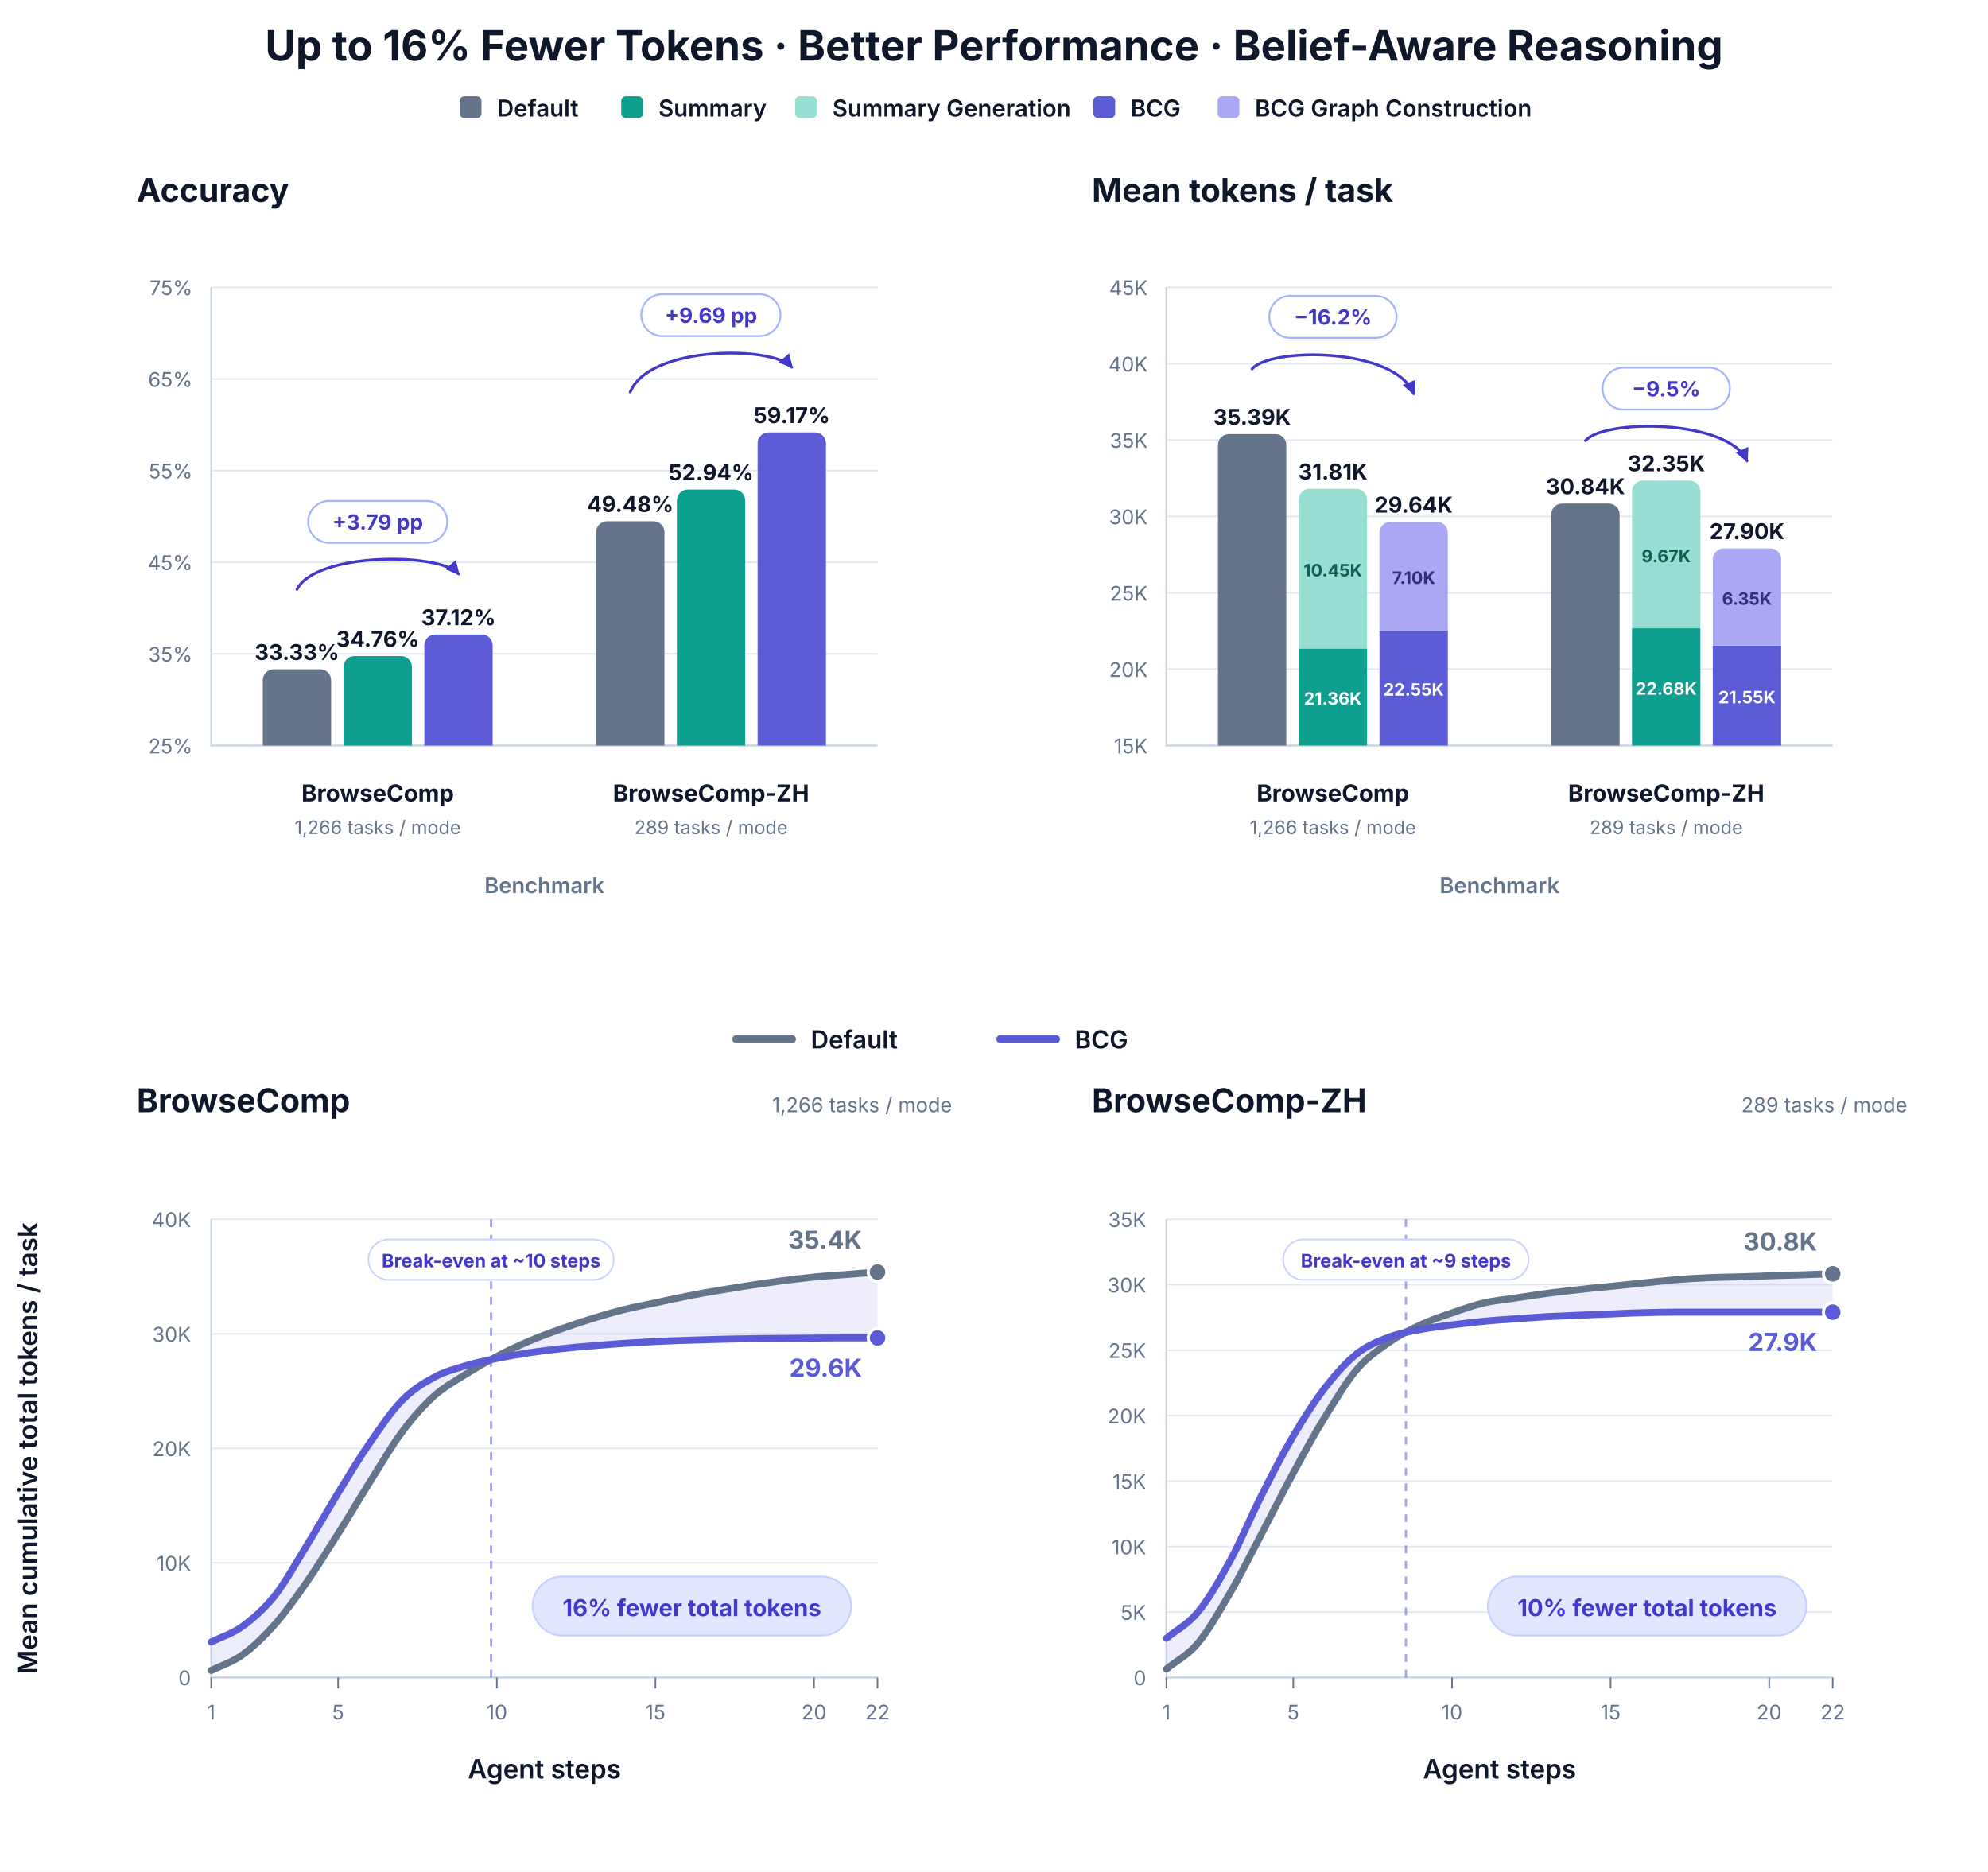
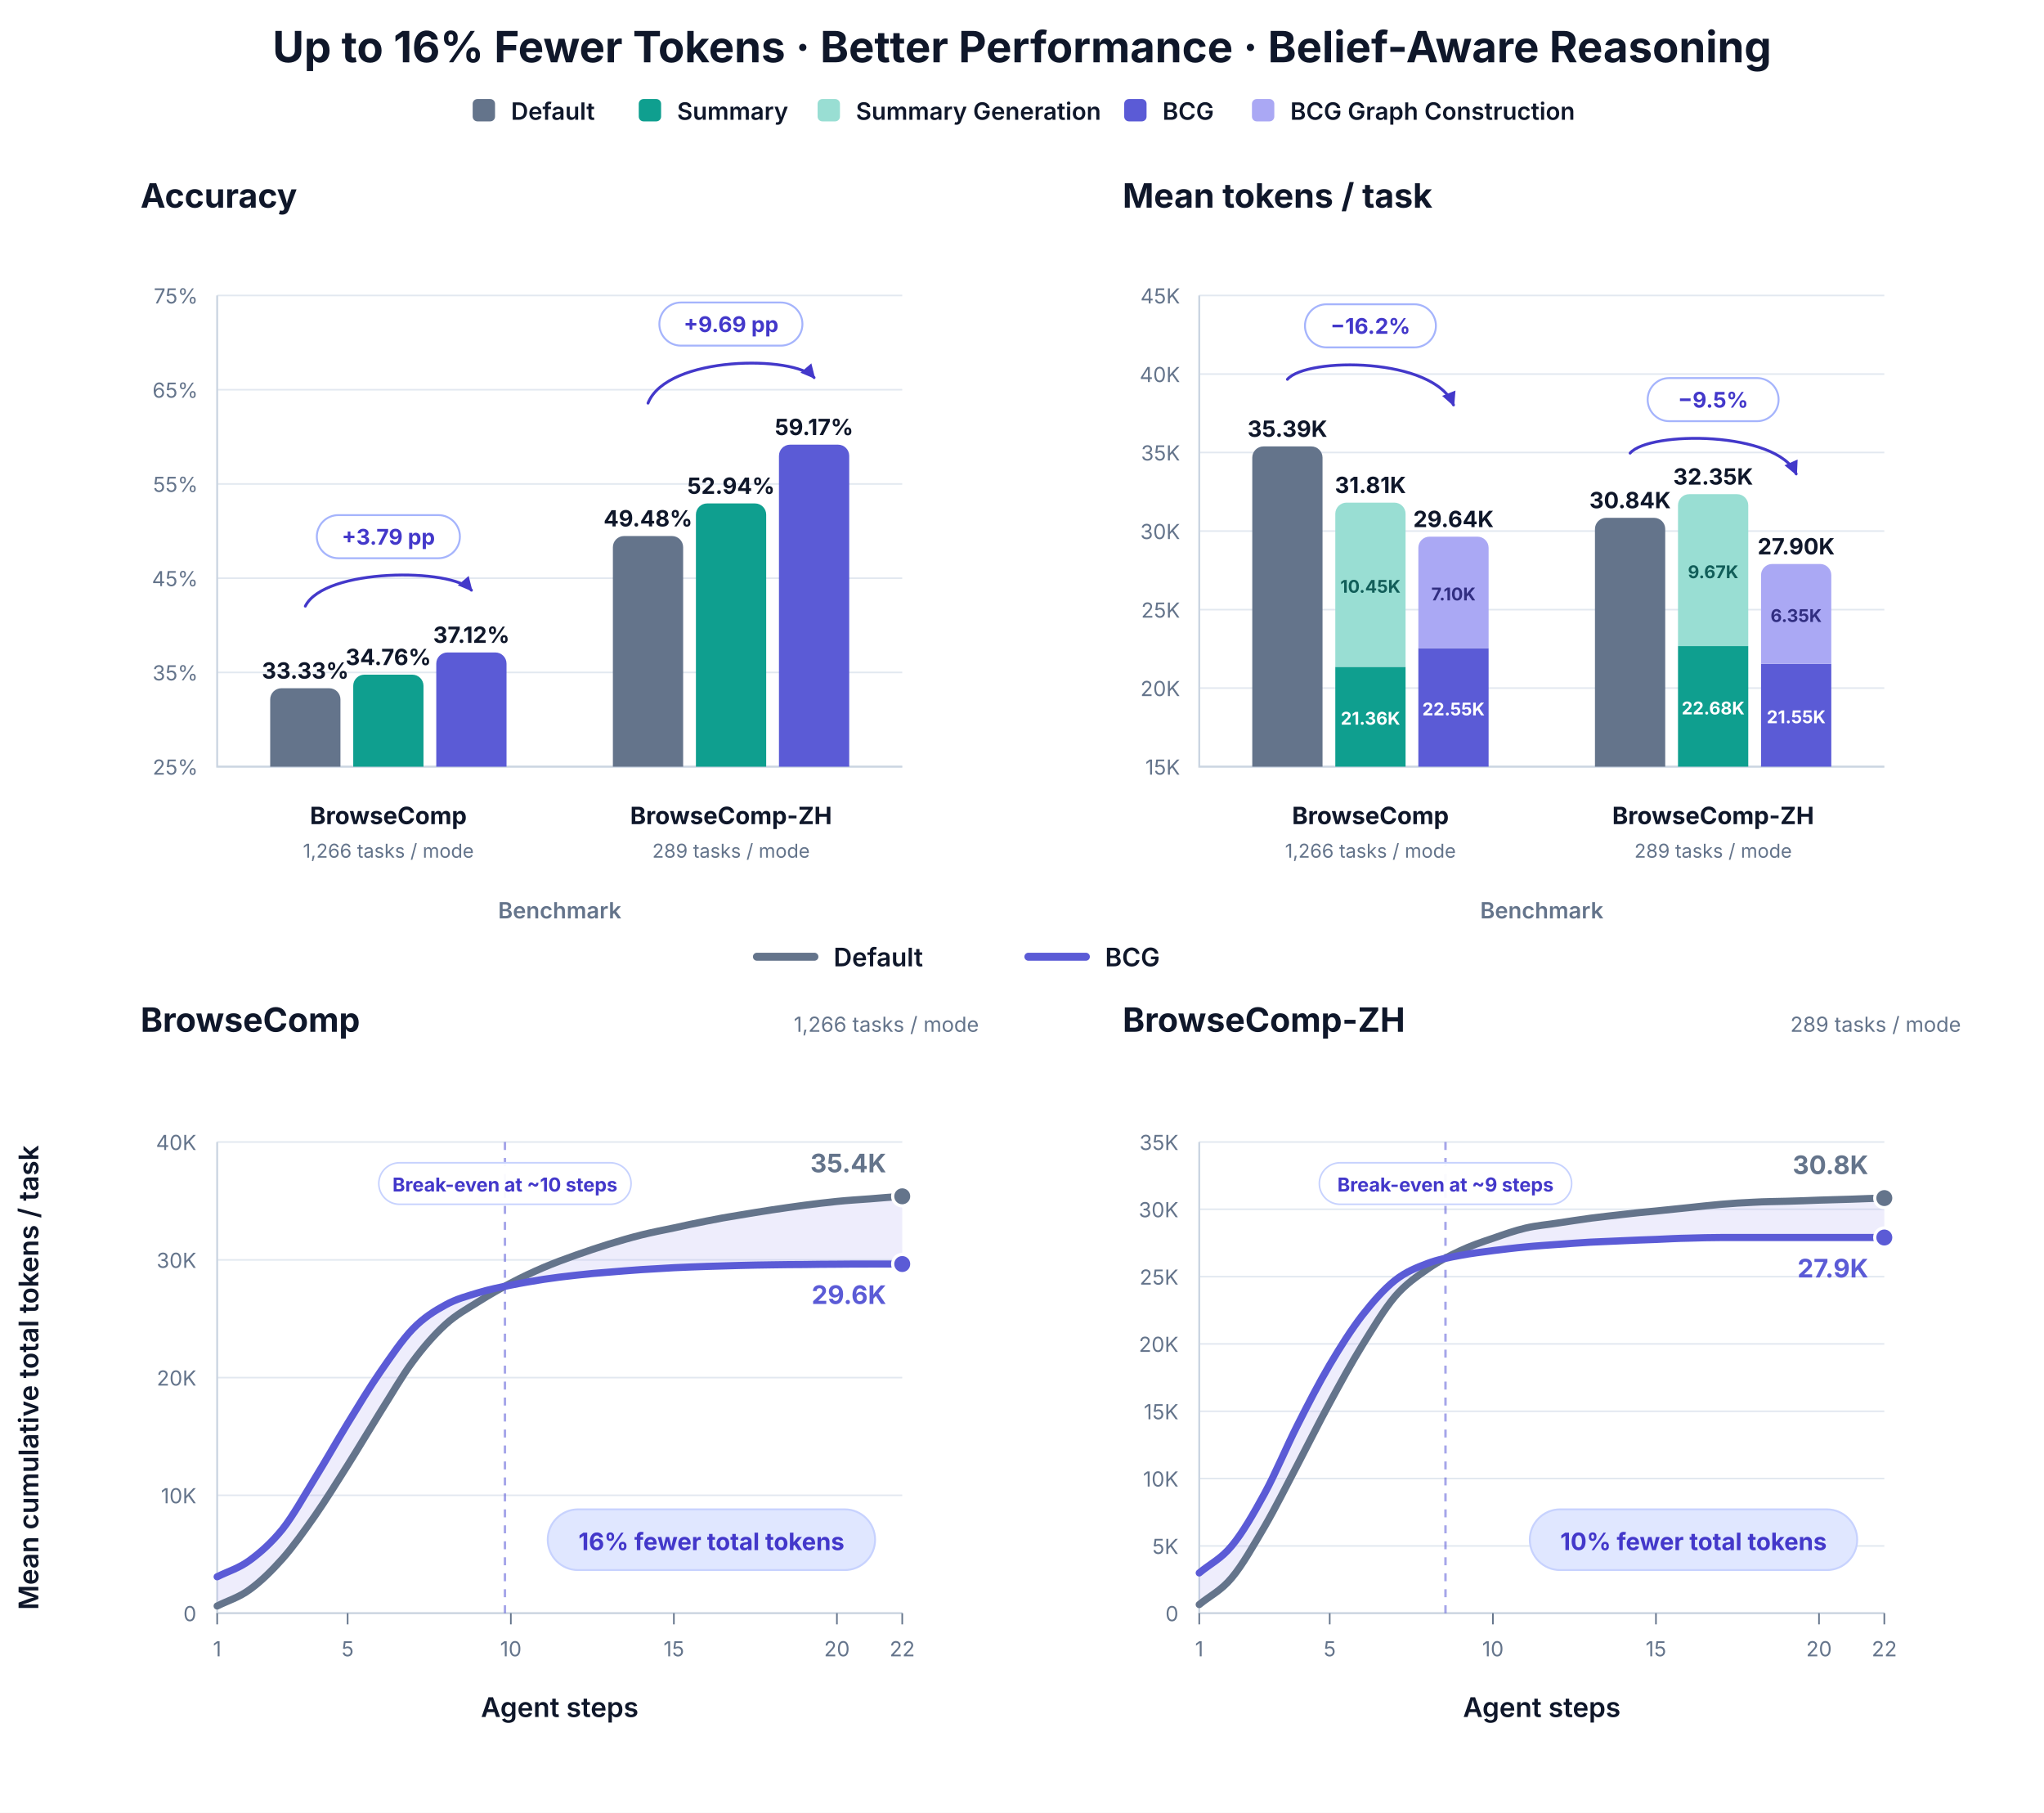
- <svg xmlns="http://www.w3.org/2000/svg" width="1280" height="1205" viewBox="0 0 1280 1205" role="img" aria-labelledby="title desc">
-   <rect width="1280" height="1205" fill="#ffffff" />
+ <svg xmlns="http://www.w3.org/2000/svg" width="1280" height="1135" viewBox="0 0 1280 1135" role="img" aria-labelledby="title desc">
+   <rect width="1280" height="1135" fill="#ffffff" />
  <g font-family="Inter,Arial,sans-serif">
    <defs>
      <marker id="improvement-arrow" viewBox="0 0 8 8" refX="7" refY="4" markerWidth="5" markerHeight="5" orient="auto">
        <path d="M0 0L8 4L0 8Z" fill="#4338ca" />
      </marker>
    </defs>
    <text x="640" y="39" text-anchor="middle" fill="#0f172a" font-size="27" font-weight="700">Up to 16% Fewer Tokens · Better Performance · Belief-Aware Reasoning</text>
    <rect x="296" y="62" width="14" height="14" rx="3" fill="#64748b" />
    <text x="320" y="75" fill="#0f172a" font-size="15" font-weight="600">Default</text>
    <rect x="400" y="62" width="14" height="14" rx="3" fill="#0f9f8f" />
    <text x="424" y="75" fill="#0f172a" font-size="15" font-weight="600">Summary</text>
    <rect x="512" y="62" width="14" height="14" rx="3" fill="#99ded3" />
    <text x="536" y="75" fill="#0f172a" font-size="15" font-weight="600">Summary Generation</text>
    <rect x="704" y="62" width="14" height="14" rx="3" fill="#5b5bd6" />
    <text x="728" y="75" fill="#0f172a" font-size="15" font-weight="600">BCG</text>
    <rect x="784" y="62" width="14" height="14" rx="3" fill="#aaa8f4" />
    <text x="808" y="75" fill="#0f172a" font-size="15" font-weight="600">BCG Graph Construction</text>
    <text x="88" y="130" fill="#0f172a" font-size="21" font-weight="700">Accuracy</text>
    <text x="703" y="130" fill="#0f172a" font-size="21" font-weight="700">Mean tokens / task</text>
    <path d="M136.0 480.0H565.0" stroke="#e2e8f0" stroke-width="1" />
    <text x="124.0" y="485.0" text-anchor="end" fill="#64748b" font-size="13">25%</text>
    <path d="M136.0 421.0H565.0" stroke="#e2e8f0" stroke-width="1" />
    <text x="124.0" y="426.0" text-anchor="end" fill="#64748b" font-size="13">35%</text>
    <path d="M136.0 362.0H565.0" stroke="#e2e8f0" stroke-width="1" />
    <text x="124.0" y="367.0" text-anchor="end" fill="#64748b" font-size="13">45%</text>
    <path d="M136.0 303.0H565.0" stroke="#e2e8f0" stroke-width="1" />
    <text x="124.0" y="308.0" text-anchor="end" fill="#64748b" font-size="13">55%</text>
    <path d="M136.0 244.0H565.0" stroke="#e2e8f0" stroke-width="1" />
    <text x="124.0" y="249.0" text-anchor="end" fill="#64748b" font-size="13">65%</text>
    <path d="M136.0 185.0H565.0" stroke="#e2e8f0" stroke-width="1" />
    <text x="124.0" y="190.0" text-anchor="end" fill="#64748b" font-size="13">75%</text>
    <path d="M751.0 480.0H1180.0" stroke="#e2e8f0" stroke-width="1" />
    <text x="739.0" y="485.0" text-anchor="end" fill="#64748b" font-size="13">15K</text>
    <path d="M751.0 430.8H1180.0" stroke="#e2e8f0" stroke-width="1" />
    <text x="739.0" y="435.8" text-anchor="end" fill="#64748b" font-size="13">20K</text>
    <path d="M751.0 381.7H1180.0" stroke="#e2e8f0" stroke-width="1" />
    <text x="739.0" y="386.7" text-anchor="end" fill="#64748b" font-size="13">25K</text>
    <path d="M751.0 332.5H1180.0" stroke="#e2e8f0" stroke-width="1" />
    <text x="739.0" y="337.5" text-anchor="end" fill="#64748b" font-size="13">30K</text>
    <path d="M751.0 283.3H1180.0" stroke="#e2e8f0" stroke-width="1" />
    <text x="739.0" y="288.3" text-anchor="end" fill="#64748b" font-size="13">35K</text>
    <path d="M751.0 234.2H1180.0" stroke="#e2e8f0" stroke-width="1" />
    <text x="739.0" y="239.2" text-anchor="end" fill="#64748b" font-size="13">40K</text>
    <path d="M751.0 185.0H1180.0" stroke="#e2e8f0" stroke-width="1" />
    <text x="739.0" y="190.0" text-anchor="end" fill="#64748b" font-size="13">45K</text>
    <path d="M136.0 185.0V480.0H565.0" fill="none" stroke="#cbd5e1" stroke-width="1.2" />
    <path d="M751.0 185.0V480.0H1180.0" fill="none" stroke="#cbd5e1" stroke-width="1.2" />
    <path d="M169.2 480.0V437.9a7 7 0 0 1 7 -7h30.0a7 7 0 0 1 7 7V480.0Z" fill="#64748b" />
    <text x="191.2" y="424.9" text-anchor="middle" fill="#0f172a" font-size="14" font-weight="700">33.33%</text>
    <path d="M221.2 480.0V429.4a7 7 0 0 1 7 -7h30.0a7 7 0 0 1 7 7V480.0Z" fill="#0f9f8f" />
    <text x="243.2" y="416.4" text-anchor="middle" fill="#0f172a" font-size="14" font-weight="700">34.76%</text>
    <path d="M273.2 480.0V415.5a7 7 0 0 1 7 -7h30.0a7 7 0 0 1 7 7V480.0Z" fill="#5b5bd6" />
    <text x="295.2" y="402.5" text-anchor="middle" fill="#0f172a" font-size="14" font-weight="700">37.12%</text>
    <text x="243.2" y="516" text-anchor="middle" fill="#0f172a" font-size="15" font-weight="700">BrowseComp</text>
    <text x="243.2" y="537" text-anchor="middle" fill="#64748b" font-size="12">1,266 tasks / mode</text>
    <path d="M191.2 379.5 C203.2 355.5, 283.2 355.5, 295.2 369.5" fill="none" stroke="#4338ca" stroke-width="1.8" stroke-linecap="round" marker-end="url(#improvement-arrow)" />
    <rect x="198.4" y="322.5" width="89.6" height="27" rx="13.5" fill="#ffffff" stroke="#a5b4fc" stroke-width="1.2" />
    <text x="243.2" y="341.0" text-anchor="middle" fill="#4338ca" font-size="13.5" font-weight="700">+3.79 pp</text>
    <path d="M784.2 480.0V286.5a7 7 0 0 1 7 -7h30.0a7 7 0 0 1 7 7V480.0Z" fill="#64748b" />
    <text x="806.2" y="273.5" text-anchor="middle" fill="#0f172a" font-size="14" font-weight="700">35.39K</text>
    <rect x="836.2" y="417.5" width="44.0" height="62.5" fill="#0f9f8f" />
    <path d="M836.2 417.5V321.7a7 7 0 0 1 7 -7h30.0a7 7 0 0 1 7 7V417.5Z" fill="#99ded3" />
    <text x="858.2" y="308.7" text-anchor="middle" fill="#0f172a" font-size="14" font-weight="700">31.81K</text>
    <text x="858.2" y="453.7" text-anchor="middle" fill="#ffffff" font-size="11" font-weight="700">21.36K</text>
    <text x="858.2" y="371.1" text-anchor="middle" fill="#115e59" font-size="11" font-weight="700">10.45K</text>
    <rect x="888.2" y="405.8" width="44.0" height="74.2" fill="#5b5bd6" />
    <path d="M888.2 405.8V343.0a7 7 0 0 1 7 -7h30.0a7 7 0 0 1 7 7V405.8Z" fill="#aaa8f4" />
    <text x="910.2" y="330.0" text-anchor="middle" fill="#0f172a" font-size="14" font-weight="700">29.64K</text>
    <text x="910.2" y="447.9" text-anchor="middle" fill="#ffffff" font-size="11" font-weight="700">22.55K</text>
    <text x="910.2" y="375.9" text-anchor="middle" fill="#312e81" font-size="11" font-weight="700">7.10K</text>
    <text x="858.2" y="516" text-anchor="middle" fill="#0f172a" font-size="15" font-weight="700">BrowseComp</text>
    <text x="858.2" y="537" text-anchor="middle" fill="#64748b" font-size="12">1,266 tasks / mode</text>
    <path d="M806.2 237.5 C818.2 223.5, 898.2 223.5, 910.2 253.5" fill="none" stroke="#4338ca" stroke-width="1.8" stroke-linecap="round" marker-end="url(#improvement-arrow)" />
    <rect x="817.2" y="190.5" width="82.0" height="27" rx="13.5" fill="#ffffff" stroke="#a5b4fc" stroke-width="1.2" />
    <text x="858.2" y="209.0" text-anchor="middle" fill="#4338ca" font-size="13.5" font-weight="700">−16.2%</text>
    <path d="M383.8 480.0V342.6a7 7 0 0 1 7 -7h30.0a7 7 0 0 1 7 7V480.0Z" fill="#64748b" />
    <text x="405.8" y="329.6" text-anchor="middle" fill="#0f172a" font-size="14" font-weight="700">49.48%</text>
    <path d="M435.8 480.0V322.2a7 7 0 0 1 7 -7h30.0a7 7 0 0 1 7 7V480.0Z" fill="#0f9f8f" />
    <text x="457.8" y="309.2" text-anchor="middle" fill="#0f172a" font-size="14" font-weight="700">52.94%</text>
    <path d="M487.8 480.0V285.4a7 7 0 0 1 7 -7h30.0a7 7 0 0 1 7 7V480.0Z" fill="#5b5bd6" />
    <text x="509.8" y="272.4" text-anchor="middle" fill="#0f172a" font-size="14" font-weight="700">59.17%</text>
    <text x="457.8" y="516" text-anchor="middle" fill="#0f172a" font-size="15" font-weight="700">BrowseComp-ZH</text>
    <text x="457.8" y="537" text-anchor="middle" fill="#64748b" font-size="12">289 tasks / mode</text>
    <path d="M405.8 252.4 C417.8 222.4, 497.8 222.4, 509.8 236.4" fill="none" stroke="#4338ca" stroke-width="1.8" stroke-linecap="round" marker-end="url(#improvement-arrow)" />
    <rect x="412.9" y="189.4" width="89.6" height="27" rx="13.5" fill="#ffffff" stroke="#a5b4fc" stroke-width="1.2" />
    <text x="457.8" y="207.9" text-anchor="middle" fill="#4338ca" font-size="13.5" font-weight="700">+9.69 pp</text>
    <path d="M998.8 480.0V331.2a7 7 0 0 1 7 -7h30.0a7 7 0 0 1 7 7V480.0Z" fill="#64748b" />
    <text x="1020.8" y="318.2" text-anchor="middle" fill="#0f172a" font-size="14" font-weight="700">30.84K</text>
    <rect x="1050.8" y="404.5" width="44.0" height="75.5" fill="#0f9f8f" />
    <path d="M1050.8 404.5V316.4a7 7 0 0 1 7 -7h30.0a7 7 0 0 1 7 7V404.5Z" fill="#99ded3" />
    <text x="1072.8" y="303.4" text-anchor="middle" fill="#0f172a" font-size="14" font-weight="700">32.35K</text>
    <text x="1072.8" y="447.3" text-anchor="middle" fill="#ffffff" font-size="11" font-weight="700">22.68K</text>
    <text x="1072.8" y="362.0" text-anchor="middle" fill="#115e59" font-size="11" font-weight="700">9.67K</text>
    <rect x="1102.8" y="415.6" width="44.0" height="64.4" fill="#5b5bd6" />
    <path d="M1102.8 415.6V360.1a7 7 0 0 1 7 -7h30.0a7 7 0 0 1 7 7V415.6Z" fill="#aaa8f4" />
    <text x="1124.8" y="347.1" text-anchor="middle" fill="#0f172a" font-size="14" font-weight="700">27.90K</text>
    <text x="1124.8" y="452.8" text-anchor="middle" fill="#ffffff" font-size="11" font-weight="700">21.55K</text>
    <text x="1124.8" y="389.4" text-anchor="middle" fill="#312e81" font-size="11" font-weight="700">6.35K</text>
    <text x="1072.8" y="516" text-anchor="middle" fill="#0f172a" font-size="15" font-weight="700">BrowseComp-ZH</text>
    <text x="1072.8" y="537" text-anchor="middle" fill="#64748b" font-size="12">289 tasks / mode</text>
    <path d="M1020.8 283.7 C1032.8 269.7, 1112.8 269.7, 1124.8 296.7" fill="none" stroke="#4338ca" stroke-width="1.8" stroke-linecap="round" marker-end="url(#improvement-arrow)" />
    <rect x="1031.8" y="236.7" width="82.0" height="27" rx="13.5" fill="#ffffff" stroke="#a5b4fc" stroke-width="1.2" />
    <text x="1072.8" y="255.2" text-anchor="middle" fill="#4338ca" font-size="13.5" font-weight="700">−9.5%</text>
    <text x="350.5" y="575" text-anchor="middle" fill="#64748b" font-size="14" font-weight="600">Benchmark</text>
    <text x="965.5" y="575" text-anchor="middle" fill="#64748b" font-size="14" font-weight="600">Benchmark</text>
  </g>
-   <g font-family="Inter,Arial,sans-serif" transform="translate(0 600)">
+   <g font-family="Inter,Arial,sans-serif" transform="translate(0 530)">
    <path d="M474 69H510" stroke="#64748b" stroke-width="5" stroke-linecap="round" />
    <text x="522" y="75" fill="#0f172a" font-size="16" font-weight="600">Default</text>
    <path d="M644 69H680" stroke="#5b5bd6" stroke-width="5" stroke-linecap="round" />
    <text x="692" y="75" fill="#0f172a" font-size="16" font-weight="600">BCG</text>
    <text x="24" y="332.5" transform="rotate(-90 24 332.5)" text-anchor="middle" fill="#0f172a" font-size="17" font-weight="600">Mean cumulative total tokens / task</text>
    <text x="88" y="116" fill="#0f172a" font-size="21" font-weight="700">BrowseComp</text>
    <text x="613" y="116" text-anchor="end" fill="#64748b" font-size="13">1,266 tasks / mode</text>
    <path d="M136.0 480.0H565.0" stroke="#e2e8f0" stroke-width="1" />
    <text x="123.0" y="485.0" text-anchor="end" fill="#64748b" font-size="13">0</text>
    <path d="M136.0 406.2H565.0" stroke="#e2e8f0" stroke-width="1" />
    <text x="123.0" y="411.2" text-anchor="end" fill="#64748b" font-size="13">10K</text>
    <path d="M136.0 332.5H565.0" stroke="#e2e8f0" stroke-width="1" />
    <text x="123.0" y="337.5" text-anchor="end" fill="#64748b" font-size="13">20K</text>
    <path d="M136.0 258.8H565.0" stroke="#e2e8f0" stroke-width="1" />
    <text x="123.0" y="263.8" text-anchor="end" fill="#64748b" font-size="13">30K</text>
    <path d="M136.0 185.0H565.0" stroke="#e2e8f0" stroke-width="1" />
    <text x="123.0" y="190.0" text-anchor="end" fill="#64748b" font-size="13">40K</text>
    <path d="M136.0 185.0V480.0H565.0" fill="none" stroke="#cbd5e1" stroke-width="1.2" />
    <path d="M136.0 480.0v7" stroke="#64748b" stroke-width="1" />
    <text x="136.0" y="507.0" text-anchor="middle" fill="#64748b" font-size="13">1</text>
    <path d="M217.7 480.0v7" stroke="#64748b" stroke-width="1" />
    <text x="217.7" y="507.0" text-anchor="middle" fill="#64748b" font-size="13">5</text>
    <path d="M319.9 480.0v7" stroke="#64748b" stroke-width="1" />
    <text x="319.9" y="507.0" text-anchor="middle" fill="#64748b" font-size="13">10</text>
    <path d="M422.0 480.0v7" stroke="#64748b" stroke-width="1" />
    <text x="422.0" y="507.0" text-anchor="middle" fill="#64748b" font-size="13">15</text>
    <path d="M524.1 480.0v7" stroke="#64748b" stroke-width="1" />
    <text x="524.1" y="507.0" text-anchor="middle" fill="#64748b" font-size="13">20</text>
    <path d="M565.0 480.0v7" stroke="#64748b" stroke-width="1" />
    <text x="565.0" y="507.0" text-anchor="middle" fill="#64748b" font-size="13">22</text>
    <path d="M316.2 185.0V480.0" stroke="#5b5bd6" stroke-opacity="0.55" stroke-width="1.5" stroke-dasharray="5 5" />
    <rect x="237.2" y="198.0" width="158" height="26" rx="13" fill="#ffffff" fill-opacity="0.94" stroke="#c7d2fe" />
    <text x="316.2" y="216.0" text-anchor="middle" fill="#4338ca" font-size="12" font-weight="700">Break-even at ~10 steps</text>
    <path d="M136.0,475.5 C142.8,472.1 149.6,470.2 156.4,465.2 C163.2,460.3 170.0,453.6 176.9,445.9 C183.7,438.2 190.5,428.6 197.3,418.9 C204.1,409.1 210.9,398.1 217.7,387.4 C224.5,376.6 231.3,365.1 238.1,354.2 C245.0,343.4 251.8,331.4 258.6,322.3 C265.4,313.1 272.2,305.4 279.0,299.2 C285.8,293.0 292.6,289.4 299.4,285.1 C306.2,280.8 313.0,276.9 319.9,273.3 C326.7,269.7 333.5,266.5 340.3,263.6 C347.1,260.7 353.9,258.2 360.7,255.8 C367.5,253.4 374.3,251.1 381.1,249.0 C388.0,246.9 394.8,244.9 401.6,243.2 C408.4,241.5 415.2,240.2 422.0,238.8 C428.8,237.3 435.6,235.8 442.4,234.5 C449.2,233.1 456.0,231.9 462.9,230.8 C469.7,229.6 476.5,228.6 483.3,227.5 C490.1,226.5 496.9,225.5 503.7,224.6 C510.5,223.7 517.3,222.9 524.1,222.2 C531.0,221.5 537.8,221.1 544.6,220.6 C551.4,220.0 558.2,219.5 565.0,219.0 L565.0,261.4 C558.2,261.4 551.4,261.4 544.6,261.4 C537.8,261.4 531.0,261.4 524.1,261.5 C517.3,261.5 510.5,261.6 503.7,261.7 C496.9,261.7 490.1,261.8 483.3,261.9 C476.5,262.0 469.7,262.1 462.9,262.3 C456.0,262.5 449.2,262.7 442.4,262.9 C435.6,263.1 428.8,263.4 422.0,263.7 C415.2,264.1 408.4,264.5 401.6,264.9 C394.8,265.4 388.0,265.9 381.1,266.5 C374.3,267.0 367.5,267.6 360.7,268.4 C353.9,269.1 347.1,270.0 340.3,271.0 C333.5,272.1 326.7,273.2 319.9,274.6 C313.0,276.0 306.2,277.3 299.4,279.4 C292.6,281.5 285.8,283.2 279.0,287.0 C272.2,290.7 265.4,294.9 258.6,301.9 C251.8,308.9 245.0,319.1 238.1,329.0 C231.3,338.8 224.5,350.1 217.7,361.2 C210.9,372.3 204.1,384.4 197.3,395.4 C190.5,406.4 183.7,418.8 176.9,427.4 C170.0,435.9 163.2,441.9 156.4,446.9 C149.6,451.9 142.8,453.8 136.0,457.2 Z" fill="#aaa8f4" fill-opacity="0.20" />
    <path d="M136.0,475.5 C142.8,472.1 149.6,470.2 156.4,465.2 C163.2,460.3 170.0,453.6 176.9,445.9 C183.7,438.2 190.5,428.6 197.3,418.9 C204.1,409.1 210.9,398.1 217.7,387.4 C224.5,376.6 231.3,365.1 238.1,354.2 C245.0,343.4 251.8,331.4 258.6,322.3 C265.4,313.1 272.2,305.4 279.0,299.2 C285.8,293.0 292.6,289.4 299.4,285.1 C306.2,280.8 313.0,276.9 319.9,273.3 C326.7,269.7 333.5,266.5 340.3,263.6 C347.1,260.7 353.9,258.2 360.7,255.8 C367.5,253.4 374.3,251.1 381.1,249.0 C388.0,246.9 394.8,244.9 401.6,243.2 C408.4,241.5 415.2,240.2 422.0,238.8 C428.8,237.3 435.6,235.8 442.4,234.5 C449.2,233.1 456.0,231.9 462.9,230.8 C469.7,229.6 476.5,228.6 483.3,227.5 C490.1,226.5 496.9,225.5 503.7,224.6 C510.5,223.7 517.3,222.9 524.1,222.2 C531.0,221.5 537.8,221.1 544.6,220.6 C551.4,220.0 558.2,219.5 565.0,219.0" fill="none" stroke="#64748b" stroke-width="4.5" stroke-linecap="round" />
    <path d="M136.0,457.2 C142.8,453.8 149.6,451.9 156.4,446.9 C163.2,441.9 170.0,435.9 176.9,427.4 C183.7,418.8 190.5,406.4 197.3,395.4 C204.1,384.4 210.9,372.3 217.7,361.2 C224.5,350.1 231.3,338.8 238.1,329.0 C245.0,319.1 251.8,308.9 258.6,301.9 C265.4,294.9 272.2,290.7 279.0,287.0 C285.8,283.2 292.6,281.5 299.4,279.4 C306.2,277.3 313.0,276.0 319.9,274.6 C326.7,273.2 333.5,272.1 340.3,271.0 C347.1,270.0 353.9,269.1 360.7,268.4 C367.5,267.6 374.3,267.0 381.1,266.5 C388.0,265.9 394.8,265.4 401.6,264.9 C408.4,264.5 415.2,264.1 422.0,263.7 C428.8,263.4 435.6,263.1 442.4,262.9 C449.2,262.7 456.0,262.5 462.9,262.3 C469.7,262.1 476.5,262.0 483.3,261.9 C490.1,261.8 496.9,261.7 503.7,261.7 C510.5,261.6 517.3,261.5 524.1,261.5 C531.0,261.4 537.8,261.4 544.6,261.4 C551.4,261.4 558.2,261.4 565.0,261.4" fill="none" stroke="#5b5bd6" stroke-width="4.5" stroke-linecap="round" />
    <circle cx="565.0" cy="219.0" r="6" fill="#64748b" stroke="#ffffff" stroke-width="2" />
    <text x="555.0" y="204.0" text-anchor="end" fill="#64748b" font-size="16" font-weight="700">35.4K</text>
    <circle cx="565.0" cy="261.4" r="6" fill="#5b5bd6" stroke="#ffffff" stroke-width="2" />
    <text x="555.0" y="286.4" text-anchor="end" fill="#5b5bd6" font-size="16" font-weight="700">29.6K</text>
    <rect x="343.0" y="415.0" width="205" height="38" rx="19" fill="#e0e7ff" stroke="#c7d2fe" stroke-width="1.2" />
    <text x="445.5" y="440.5" text-anchor="middle" fill="#4338ca" font-size="15" font-weight="700">16% fewer total tokens</text>
    <text x="350.5" y="545" text-anchor="middle" fill="#0f172a" font-size="17" font-weight="600">Agent steps</text>
    <text x="703" y="116" fill="#0f172a" font-size="21" font-weight="700">BrowseComp-ZH</text>
    <text x="1228" y="116" text-anchor="end" fill="#64748b" font-size="13">289 tasks / mode</text>
    <path d="M751.0 480.0H1180.0" stroke="#e2e8f0" stroke-width="1" />
    <text x="738.0" y="485.0" text-anchor="end" fill="#64748b" font-size="13">0</text>
    <path d="M751.0 437.9H1180.0" stroke="#e2e8f0" stroke-width="1" />
    <text x="738.0" y="442.9" text-anchor="end" fill="#64748b" font-size="13">5K</text>
    <path d="M751.0 395.7H1180.0" stroke="#e2e8f0" stroke-width="1" />
    <text x="738.0" y="400.7" text-anchor="end" fill="#64748b" font-size="13">10K</text>
    <path d="M751.0 353.6H1180.0" stroke="#e2e8f0" stroke-width="1" />
    <text x="738.0" y="358.6" text-anchor="end" fill="#64748b" font-size="13">15K</text>
    <path d="M751.0 311.4H1180.0" stroke="#e2e8f0" stroke-width="1" />
    <text x="738.0" y="316.4" text-anchor="end" fill="#64748b" font-size="13">20K</text>
    <path d="M751.0 269.3H1180.0" stroke="#e2e8f0" stroke-width="1" />
    <text x="738.0" y="274.3" text-anchor="end" fill="#64748b" font-size="13">25K</text>
    <path d="M751.0 227.1H1180.0" stroke="#e2e8f0" stroke-width="1" />
    <text x="738.0" y="232.1" text-anchor="end" fill="#64748b" font-size="13">30K</text>
    <path d="M751.0 185.0H1180.0" stroke="#e2e8f0" stroke-width="1" />
    <text x="738.0" y="190.0" text-anchor="end" fill="#64748b" font-size="13">35K</text>
    <path d="M751.0 185.0V480.0H1180.0" fill="none" stroke="#cbd5e1" stroke-width="1.2" />
    <path d="M751.0 480.0v7" stroke="#64748b" stroke-width="1" />
    <text x="751.0" y="507.0" text-anchor="middle" fill="#64748b" font-size="13">1</text>
    <path d="M832.7 480.0v7" stroke="#64748b" stroke-width="1" />
    <text x="832.7" y="507.0" text-anchor="middle" fill="#64748b" font-size="13">5</text>
    <path d="M934.9 480.0v7" stroke="#64748b" stroke-width="1" />
    <text x="934.9" y="507.0" text-anchor="middle" fill="#64748b" font-size="13">10</text>
    <path d="M1037.0 480.0v7" stroke="#64748b" stroke-width="1" />
    <text x="1037.0" y="507.0" text-anchor="middle" fill="#64748b" font-size="13">15</text>
    <path d="M1139.1 480.0v7" stroke="#64748b" stroke-width="1" />
    <text x="1139.1" y="507.0" text-anchor="middle" fill="#64748b" font-size="13">20</text>
    <path d="M1180.0 480.0v7" stroke="#64748b" stroke-width="1" />
    <text x="1180.0" y="507.0" text-anchor="middle" fill="#64748b" font-size="13">22</text>
    <path d="M905.2 185.0V480.0" stroke="#5b5bd6" stroke-opacity="0.55" stroke-width="1.5" stroke-dasharray="5 5" />
    <rect x="826.2" y="198.0" width="158" height="26" rx="13" fill="#ffffff" fill-opacity="0.94" stroke="#c7d2fe" />
    <text x="905.2" y="216.0" text-anchor="middle" fill="#4338ca" font-size="12" font-weight="700">Break-even at ~9 steps</text>
    <path d="M751.0,474.6 C757.8,469.0 764.6,466.0 771.4,457.8 C778.2,449.7 785.0,437.5 791.9,425.8 C798.7,414.1 805.5,400.4 812.3,387.5 C819.1,374.5 825.9,360.8 832.7,348.3 C839.5,335.7 846.3,323.3 853.1,312.3 C860.0,301.2 866.8,289.7 873.6,281.7 C880.4,273.8 887.2,269.3 894.0,264.5 C900.8,259.7 907.6,256.3 914.4,253.1 C921.2,249.9 928.0,247.6 934.9,245.3 C941.7,242.9 948.5,240.5 955.3,238.9 C962.1,237.3 968.9,236.8 975.7,235.7 C982.5,234.7 989.3,233.6 996.1,232.7 C1003.0,231.8 1009.8,231.1 1016.6,230.3 C1023.4,229.5 1030.2,228.8 1037.0,228.2 C1043.8,227.5 1050.6,226.8 1057.4,226.1 C1064.2,225.4 1071.0,224.6 1077.9,224.0 C1084.7,223.4 1091.5,223.0 1098.3,222.7 C1105.1,222.3 1111.9,222.3 1118.7,222.1 C1125.5,221.9 1132.3,221.7 1139.1,221.4 C1146.0,221.2 1152.8,221.0 1159.6,220.8 C1166.4,220.5 1173.2,220.3 1180.0,220.1 L1180.0,244.8 C1173.2,244.8 1166.4,244.8 1159.6,244.8 C1152.8,244.8 1146.0,244.8 1139.1,244.8 C1132.3,244.8 1125.5,244.8 1118.7,244.8 C1111.9,244.8 1105.1,244.8 1098.3,244.8 C1091.5,244.8 1084.7,244.8 1077.9,244.8 C1071.0,244.8 1064.2,245.0 1057.4,245.2 C1050.6,245.3 1043.8,245.7 1037.0,246.0 C1030.2,246.2 1023.4,246.5 1016.6,246.8 C1009.8,247.1 1003.0,247.4 996.1,247.7 C989.3,248.1 982.5,248.6 975.7,249.1 C968.9,249.6 962.1,250.0 955.3,250.7 C948.5,251.3 941.7,252.2 934.9,253.0 C928.0,253.9 921.2,254.7 914.4,256.0 C907.6,257.3 900.8,258.4 894.0,261.0 C887.2,263.6 880.4,266.2 873.6,271.6 C866.8,277.0 860.0,284.7 853.1,293.5 C846.3,302.3 839.5,313.0 832.7,324.5 C825.9,336.0 819.1,349.2 812.3,362.7 C805.5,376.1 798.7,392.6 791.9,405.1 C785.0,417.7 778.2,429.6 771.4,437.8 C764.6,446.1 757.8,449.1 751.0,454.8 Z" fill="#aaa8f4" fill-opacity="0.20" />
    <path d="M751.0,474.6 C757.8,469.0 764.6,466.0 771.4,457.8 C778.2,449.7 785.0,437.5 791.9,425.8 C798.7,414.1 805.5,400.4 812.3,387.5 C819.1,374.5 825.9,360.8 832.7,348.3 C839.5,335.7 846.3,323.3 853.1,312.3 C860.0,301.2 866.8,289.7 873.6,281.7 C880.4,273.8 887.2,269.3 894.0,264.5 C900.8,259.7 907.6,256.3 914.4,253.1 C921.2,249.9 928.0,247.6 934.9,245.3 C941.7,242.9 948.5,240.5 955.3,238.9 C962.1,237.3 968.9,236.8 975.7,235.7 C982.5,234.7 989.3,233.6 996.1,232.7 C1003.0,231.8 1009.8,231.1 1016.6,230.3 C1023.4,229.5 1030.2,228.8 1037.0,228.2 C1043.8,227.5 1050.6,226.8 1057.4,226.1 C1064.2,225.4 1071.0,224.6 1077.9,224.0 C1084.7,223.4 1091.5,223.0 1098.3,222.7 C1105.1,222.3 1111.9,222.3 1118.7,222.1 C1125.5,221.9 1132.3,221.7 1139.1,221.4 C1146.0,221.2 1152.8,221.0 1159.6,220.8 C1166.4,220.5 1173.2,220.3 1180.0,220.1" fill="none" stroke="#64748b" stroke-width="4.5" stroke-linecap="round" />
    <path d="M751.0,454.8 C757.8,449.1 764.6,446.1 771.4,437.8 C778.2,429.6 785.0,417.7 791.9,405.1 C798.7,392.6 805.5,376.1 812.3,362.7 C819.1,349.2 825.9,336.0 832.7,324.5 C839.5,313.0 846.3,302.3 853.1,293.5 C860.0,284.7 866.8,277.0 873.6,271.6 C880.4,266.2 887.2,263.6 894.0,261.0 C900.8,258.4 907.6,257.3 914.4,256.0 C921.2,254.7 928.0,253.9 934.9,253.0 C941.7,252.2 948.5,251.3 955.3,250.7 C962.1,250.0 968.9,249.6 975.7,249.1 C982.5,248.6 989.3,248.1 996.1,247.7 C1003.0,247.4 1009.8,247.1 1016.6,246.8 C1023.4,246.5 1030.2,246.2 1037.0,246.0 C1043.8,245.7 1050.6,245.3 1057.4,245.2 C1064.2,245.0 1071.0,244.8 1077.9,244.8 C1084.7,244.8 1091.5,244.8 1098.3,244.8 C1105.1,244.8 1111.9,244.8 1118.7,244.8 C1125.5,244.8 1132.3,244.8 1139.1,244.8 C1146.0,244.8 1152.8,244.8 1159.6,244.8 C1166.4,244.8 1173.2,244.8 1180.0,244.8" fill="none" stroke="#5b5bd6" stroke-width="4.5" stroke-linecap="round" />
    <circle cx="1180.0" cy="220.1" r="6" fill="#64748b" stroke="#ffffff" stroke-width="2" />
    <text x="1170.0" y="205.1" text-anchor="end" fill="#64748b" font-size="16" font-weight="700">30.8K</text>
    <circle cx="1180.0" cy="244.8" r="6" fill="#5b5bd6" stroke="#ffffff" stroke-width="2" />
    <text x="1170.0" y="269.8" text-anchor="end" fill="#5b5bd6" font-size="16" font-weight="700">27.9K</text>
    <rect x="958.0" y="415.0" width="205" height="38" rx="19" fill="#e0e7ff" stroke="#c7d2fe" stroke-width="1.2" />
    <text x="1060.5" y="440.5" text-anchor="middle" fill="#4338ca" font-size="15" font-weight="700">10% fewer total tokens</text>
    <text x="965.5" y="545" text-anchor="middle" fill="#0f172a" font-size="17" font-weight="600">Agent steps</text>
  </g>
</svg>
